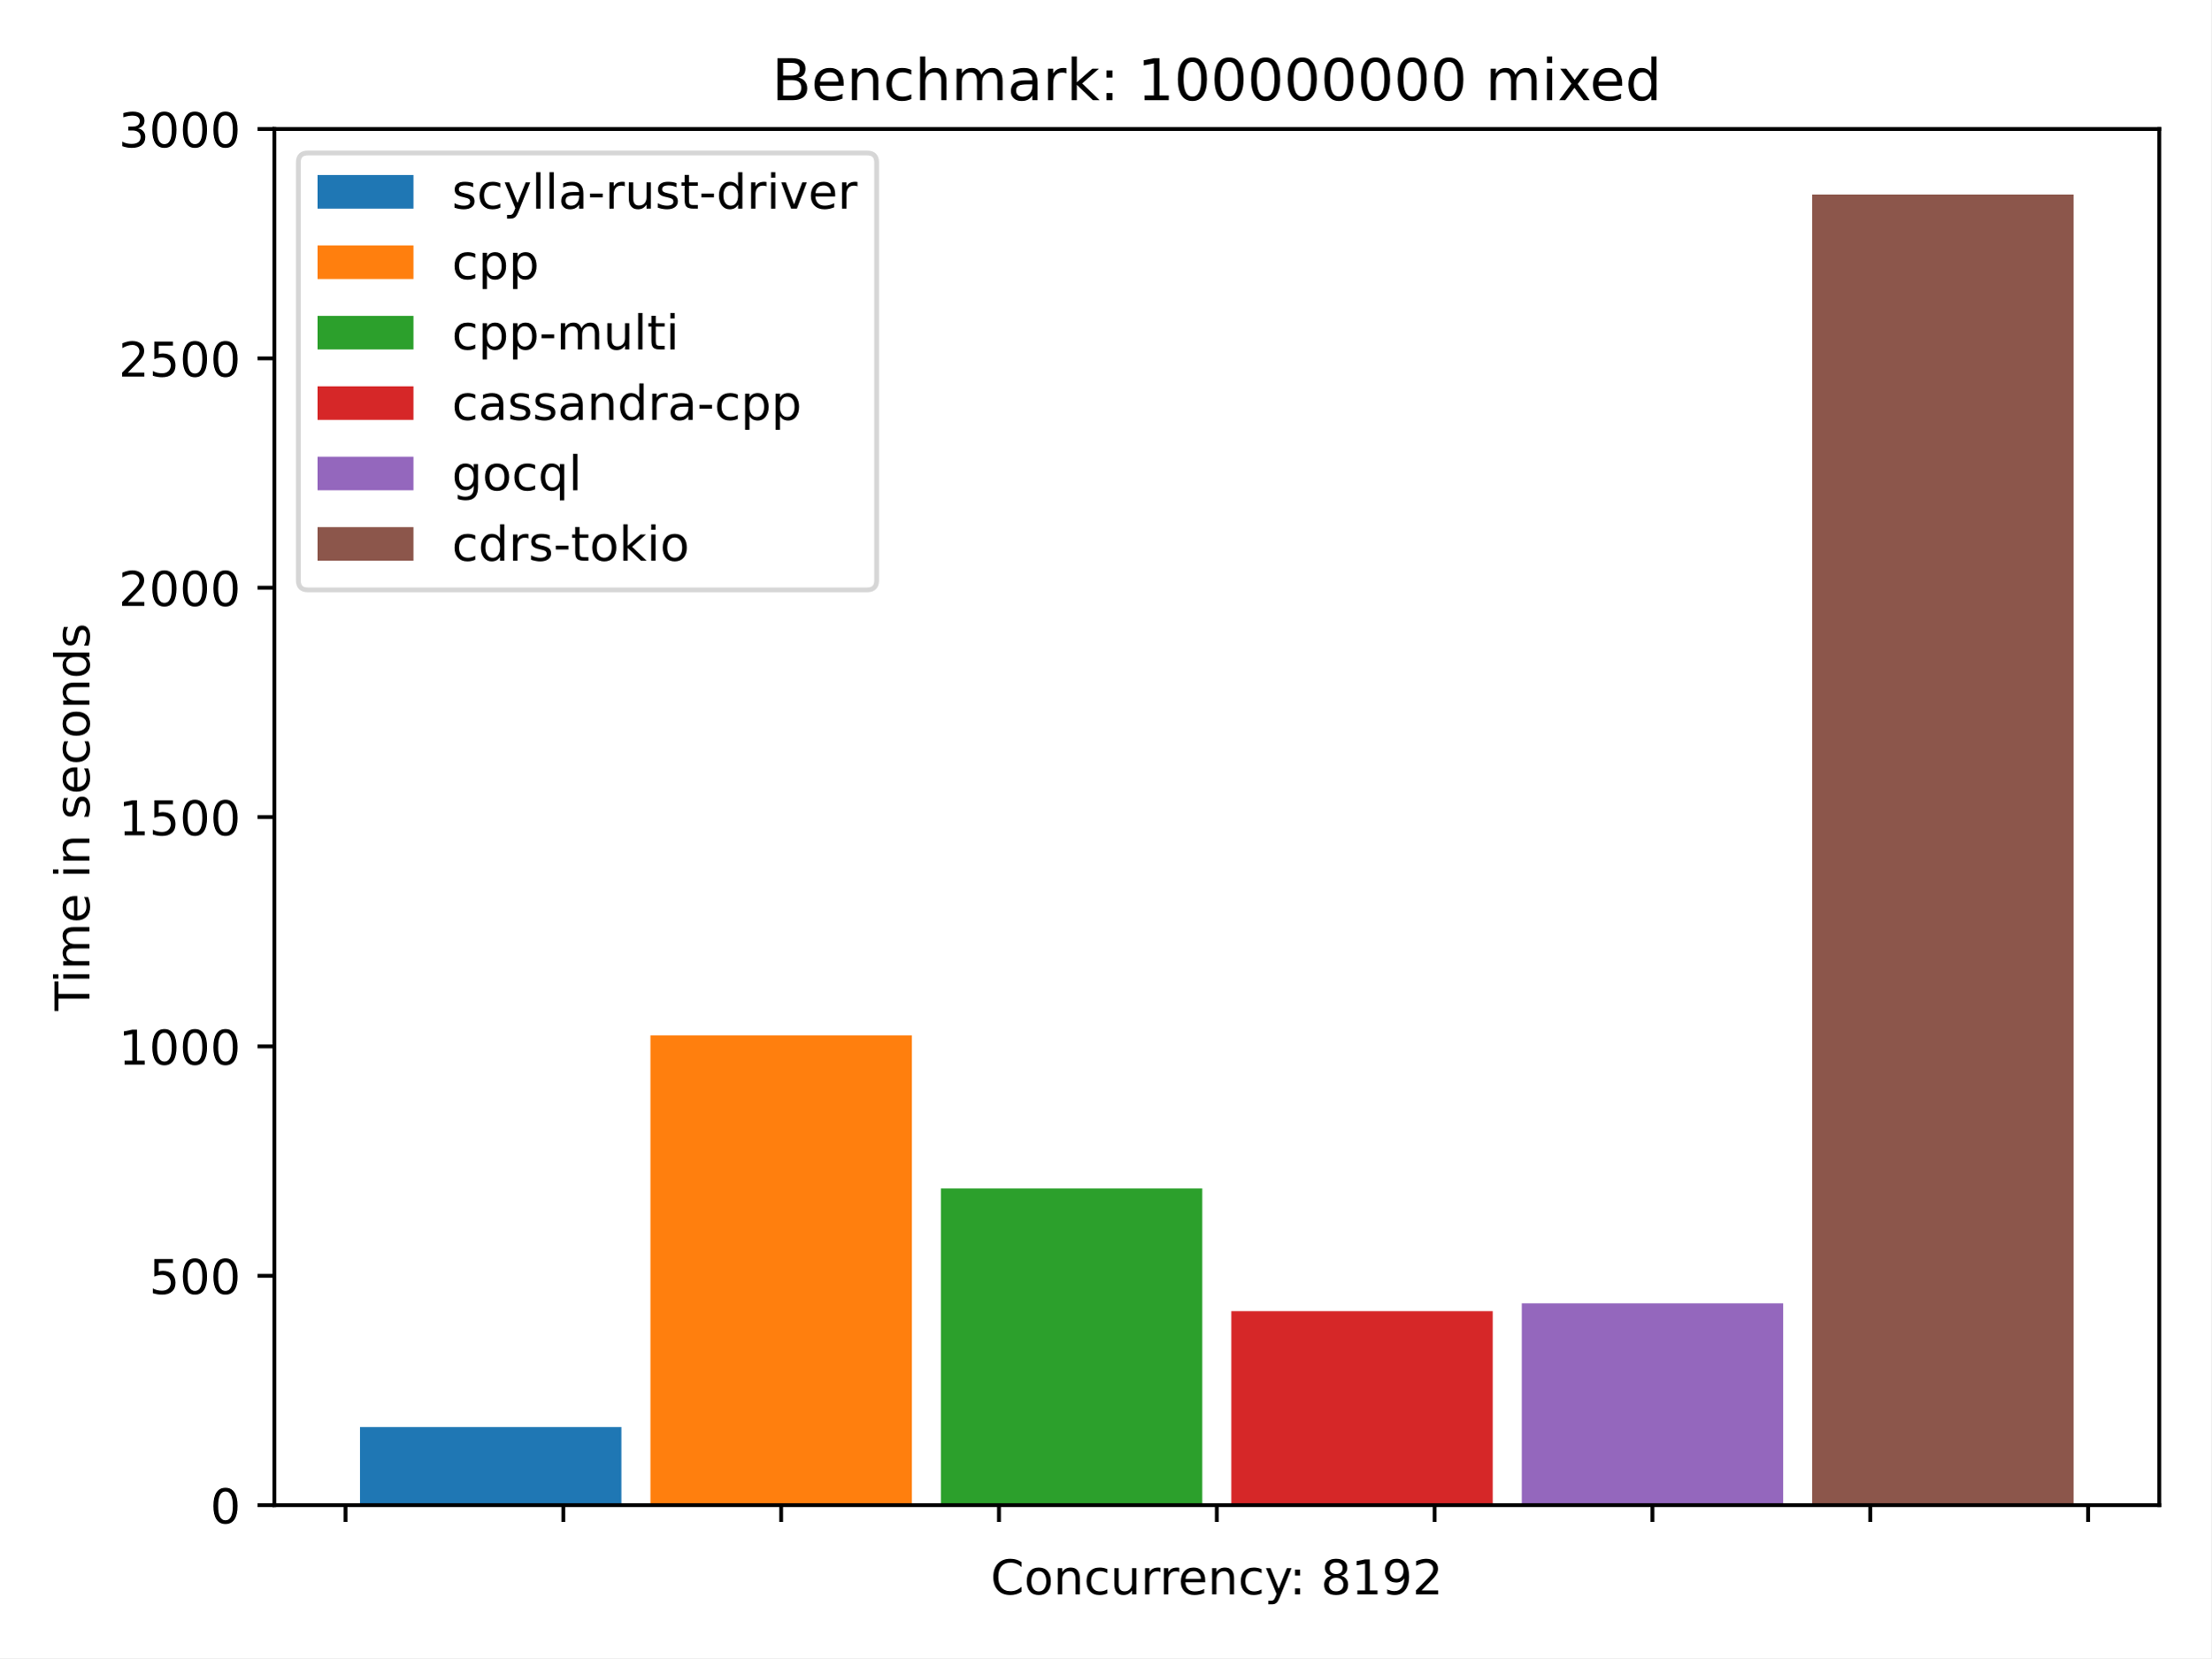
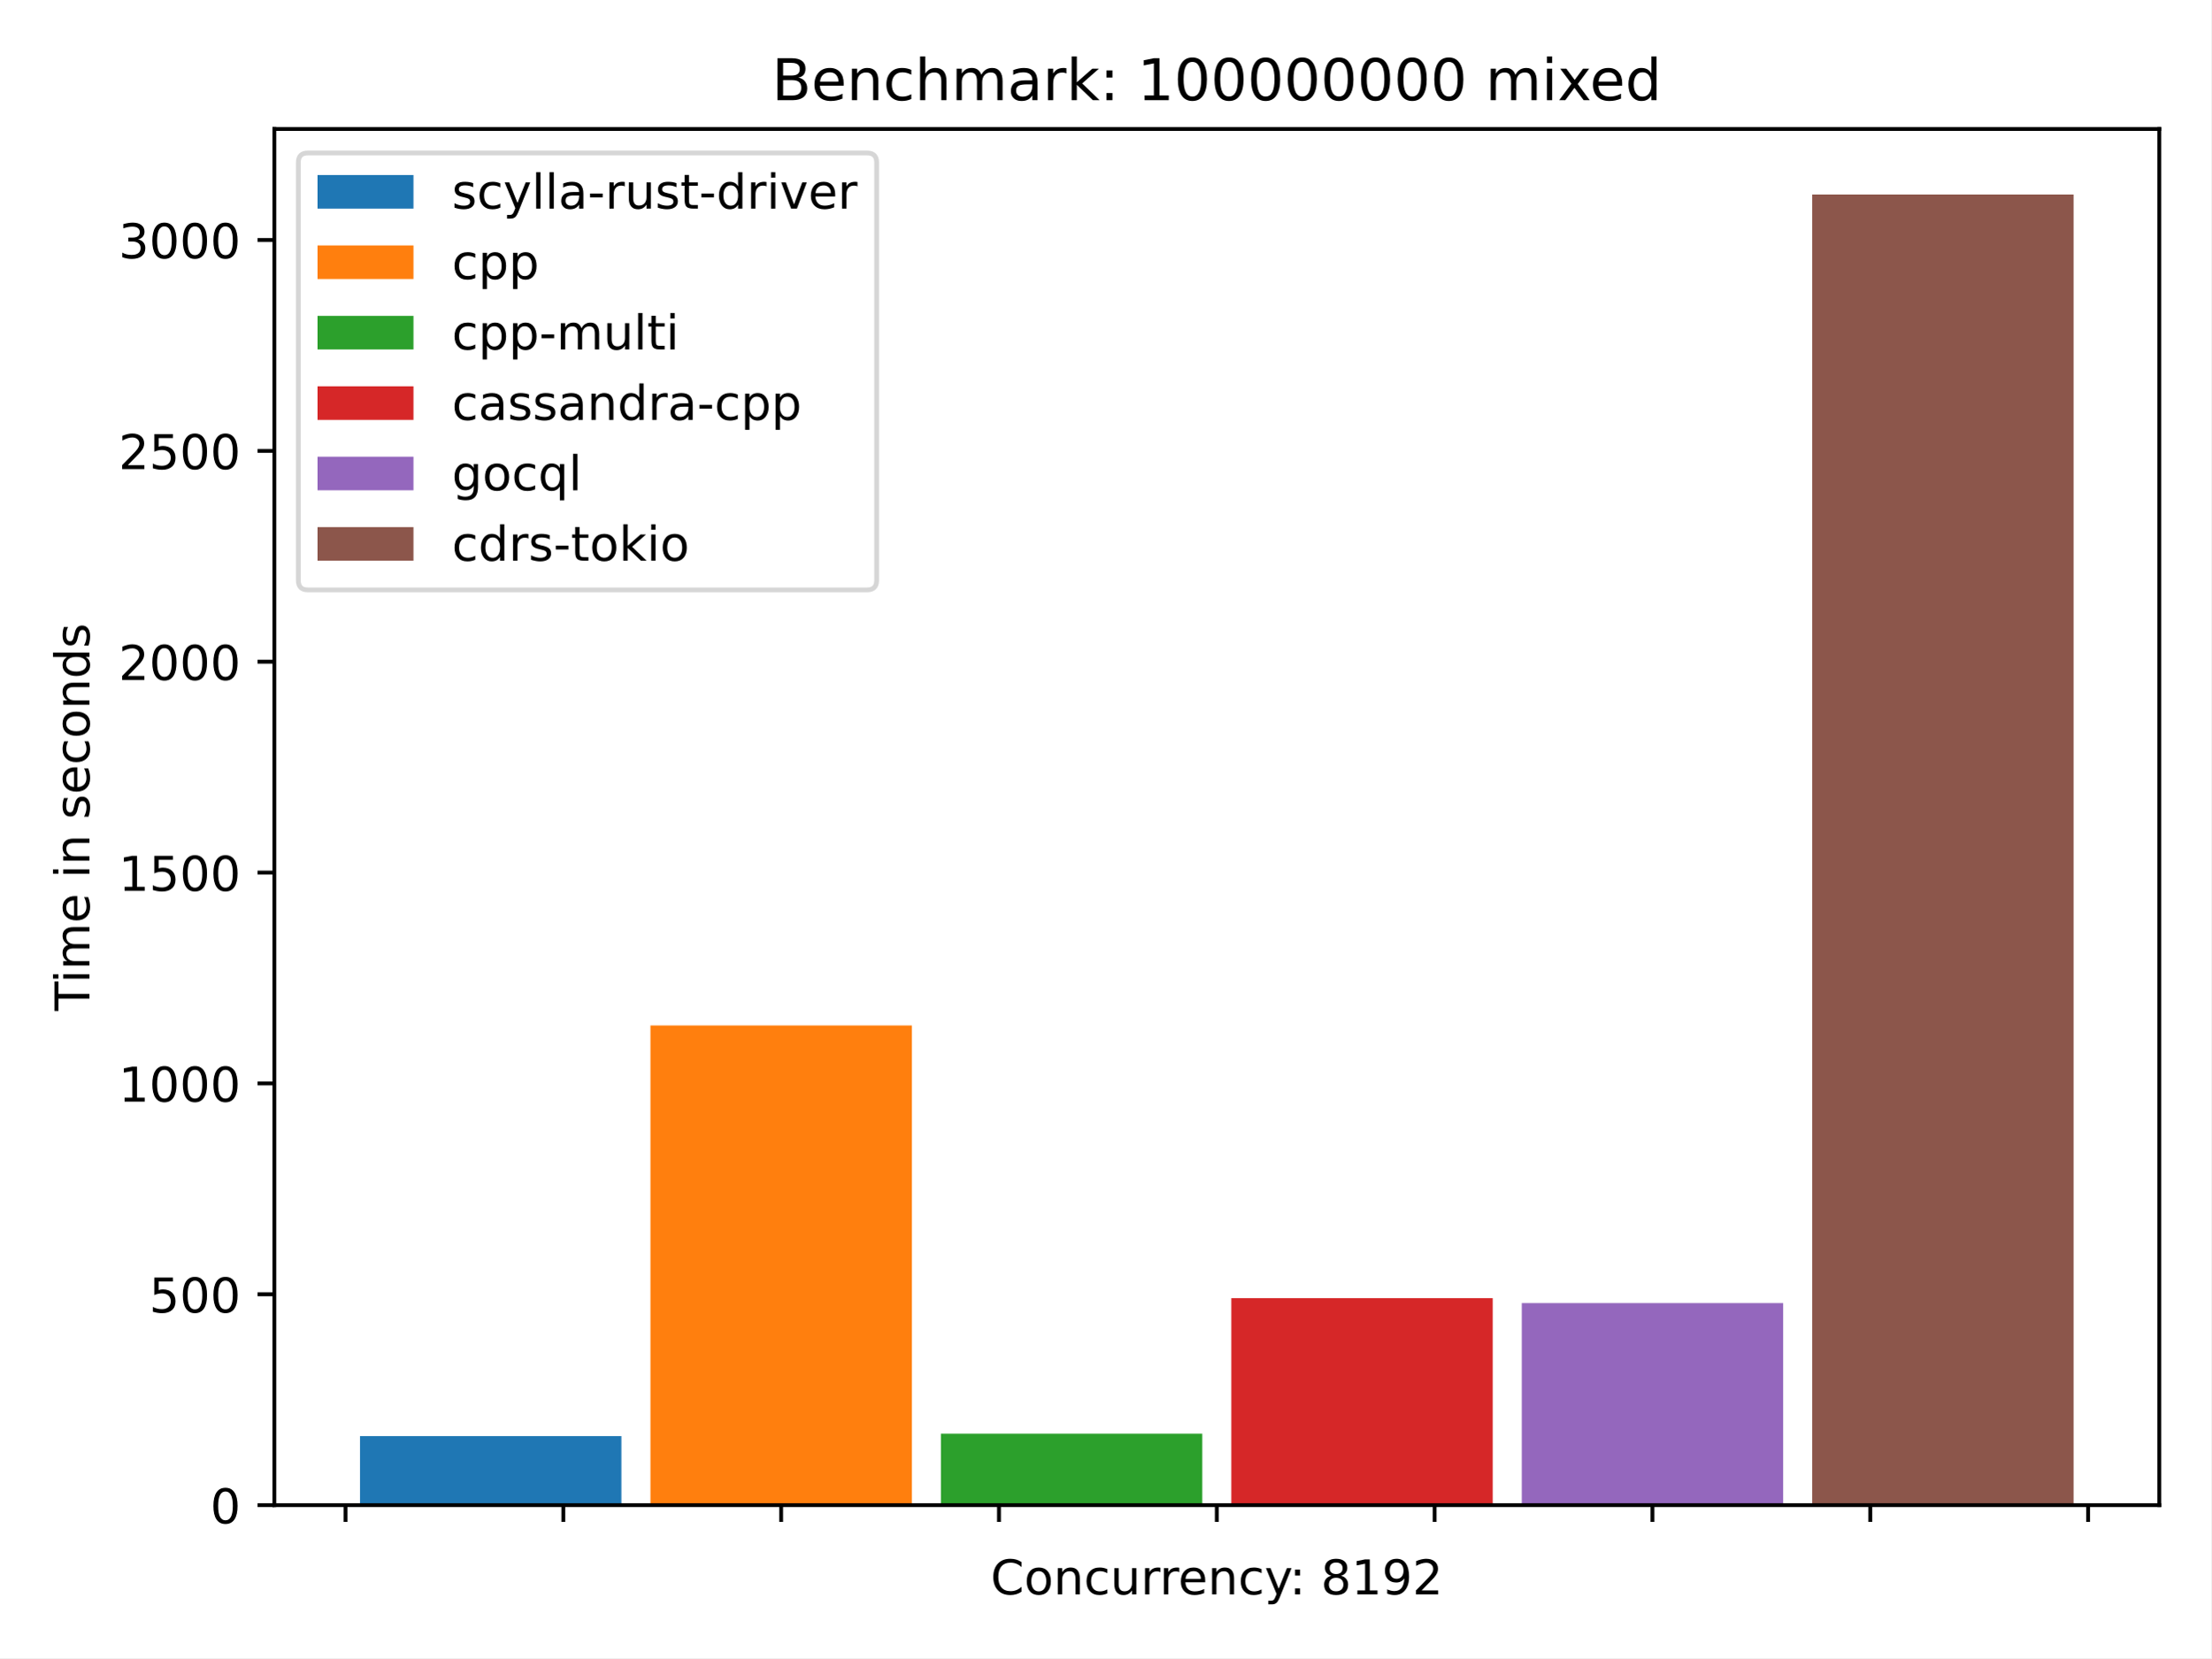
<svg xmlns="http://www.w3.org/2000/svg" xmlns:xlink="http://www.w3.org/1999/xlink" height="345.6pt" version="1.1" viewBox="0 0 460.8 345.6" width="460.8pt">
  <defs>
    <style type="text/css">*{stroke-linecap:butt;stroke-linejoin:round;}</style>
  </defs>
  <g id="figure_1">
    <g id="patch_1">
      <path d="M 0 345.6  L 460.8 345.6  L 460.8 0  L 0 0  z " style="fill:#ffffff;" />
    </g>
    <g id="axes_1">
      <g id="patch_2">
        <path d="M 57.17 313.72  L 450 313.72  L 450 26.88  L 57.17 26.88  z " style="fill:#ffffff;" />
      </g>
      <g id="patch_3">
-         <path clip-path="url(#p99706e8787)" d="M 75.026 313.72  L 129.502 313.72  L 129.502 297.444  L 75.026 297.444  z " style="fill:#1f77b4;" />
+         <path clip-path="url(#p2977f86a09)" d="M 75.026 313.72  L 129.502 313.72  L 129.502 299.32  L 75.026 299.32  z " style="fill:#1f77b4;" />
      </g>
      <g id="patch_4">
-         <path clip-path="url(#p99706e8787)" d="M 135.554 313.72  L 190.03 313.72  L 190.03 215.799  L 135.554 215.799  z " style="fill:#ff7f0e;" />
+         <path clip-path="url(#p2977f86a09)" d="M 135.554 313.72  L 190.03 313.72  L 190.03 213.734  L 135.554 213.734  z " style="fill:#ff7f0e;" />
      </g>
      <g id="patch_5">
-         <path clip-path="url(#p99706e8787)" d="M 196.083 313.72  L 250.559 313.72  L 250.559 247.723  L 196.083 247.723  z " style="fill:#2ca02c;" />
+         <path clip-path="url(#p2977f86a09)" d="M 196.083 313.72  L 250.559 313.72  L 250.559 298.828  L 196.083 298.828  z " style="fill:#2ca02c;" />
      </g>
      <g id="patch_6">
-         <path clip-path="url(#p99706e8787)" d="M 256.611 313.72  L 311.087 313.72  L 311.087 273.291  L 256.611 273.291  z " style="fill:#d62728;" />
+         <path clip-path="url(#p2977f86a09)" d="M 256.611 313.72  L 311.087 313.72  L 311.087 270.573  L 256.611 270.573  z " style="fill:#d62728;" />
      </g>
      <g id="patch_7">
-         <path clip-path="url(#p99706e8787)" d="M 317.14 313.72  L 371.616 313.72  L 371.616 271.655  L 317.14 271.655  z " style="fill:#9467bd;" />
+         <path clip-path="url(#p2977f86a09)" d="M 317.14 313.72  L 371.616 313.72  L 371.616 271.597  L 317.14 271.597  z " style="fill:#9467bd;" />
      </g>
      <g id="patch_8">
-         <path clip-path="url(#p99706e8787)" d="M 377.668 313.72  L 432.144 313.72  L 432.144 40.539  L 377.668 40.539  z " style="fill:#8c564b;" />
+         <path clip-path="url(#p2977f86a09)" d="M 377.668 313.72  L 432.144 313.72  L 432.144 40.539  L 377.668 40.539  z " style="fill:#8c564b;" />
      </g>
      <g id="matplotlib.axis_1">
        <g id="xtick_1">
          <g id="line2d_1">
            <defs>
-               <path d="M 0 0  L 0 3.5  " id="mb6d8e3940a" style="stroke:#000000;stroke-width:0.8;" />
-             </defs>
-             <g>
-               <use style="stroke:#000000;stroke-width:0.8;" x="71.999" xlink:href="#mb6d8e3940a" y="313.72" />
+               <path d="M 0 0  L 0 3.5  " id="m78a7a380e8" style="stroke:#000000;stroke-width:0.8;" />
+             </defs>
+             <g>
+               <use style="stroke:#000000;stroke-width:0.8;" x="71.999" xlink:href="#m78a7a380e8" y="313.72" />
            </g>
          </g>
        </g>
        <g id="xtick_2">
          <g id="line2d_2">
            <g>
-               <use style="stroke:#000000;stroke-width:0.8;" x="117.396" xlink:href="#mb6d8e3940a" y="313.72" />
+               <use style="stroke:#000000;stroke-width:0.8;" x="117.396" xlink:href="#m78a7a380e8" y="313.72" />
            </g>
          </g>
        </g>
        <g id="xtick_3">
          <g id="line2d_3">
            <g>
-               <use style="stroke:#000000;stroke-width:0.8;" x="162.792" xlink:href="#mb6d8e3940a" y="313.72" />
+               <use style="stroke:#000000;stroke-width:0.8;" x="162.792" xlink:href="#m78a7a380e8" y="313.72" />
            </g>
          </g>
        </g>
        <g id="xtick_4">
          <g id="line2d_4">
            <g>
-               <use style="stroke:#000000;stroke-width:0.8;" x="208.189" xlink:href="#mb6d8e3940a" y="313.72" />
+               <use style="stroke:#000000;stroke-width:0.8;" x="208.189" xlink:href="#m78a7a380e8" y="313.72" />
            </g>
          </g>
        </g>
        <g id="xtick_5">
          <g id="line2d_5">
            <g>
-               <use style="stroke:#000000;stroke-width:0.8;" x="253.585" xlink:href="#mb6d8e3940a" y="313.72" />
+               <use style="stroke:#000000;stroke-width:0.8;" x="253.585" xlink:href="#m78a7a380e8" y="313.72" />
            </g>
          </g>
        </g>
        <g id="xtick_6">
          <g id="line2d_6">
            <g>
-               <use style="stroke:#000000;stroke-width:0.8;" x="298.981" xlink:href="#mb6d8e3940a" y="313.72" />
+               <use style="stroke:#000000;stroke-width:0.8;" x="298.981" xlink:href="#m78a7a380e8" y="313.72" />
            </g>
          </g>
        </g>
        <g id="xtick_7">
          <g id="line2d_7">
            <g>
-               <use style="stroke:#000000;stroke-width:0.8;" x="344.378" xlink:href="#mb6d8e3940a" y="313.72" />
+               <use style="stroke:#000000;stroke-width:0.8;" x="344.378" xlink:href="#m78a7a380e8" y="313.72" />
            </g>
          </g>
        </g>
        <g id="xtick_8">
          <g id="line2d_8">
            <g>
-               <use style="stroke:#000000;stroke-width:0.8;" x="389.774" xlink:href="#mb6d8e3940a" y="313.72" />
+               <use style="stroke:#000000;stroke-width:0.8;" x="389.774" xlink:href="#m78a7a380e8" y="313.72" />
            </g>
          </g>
        </g>
        <g id="xtick_9">
          <g id="line2d_9">
            <g>
-               <use style="stroke:#000000;stroke-width:0.8;" x="435.171" xlink:href="#mb6d8e3940a" y="313.72" />
+               <use style="stroke:#000000;stroke-width:0.8;" x="435.171" xlink:href="#m78a7a380e8" y="313.72" />
            </g>
          </g>
        </g>
        <g id="text_1">
          <g transform="translate(206.4467 332.3184)scale(0.1 -0.1)">
            <defs>
              <path d="M 4122 4306  L 4122 3641  Q 3803 3938 3442 4084  Q 3081 4231 2675 4231  Q 1875 4231 1450 3742  Q 1025 3253 1025 2328  Q 1025 1406 1450 917  Q 1875 428 2675 428  Q 3081 428 3442 575  Q 3803 722 4122 1019  L 4122 359  Q 3791 134 3420 21  Q 3050 -91 2638 -91  Q 1578 -91 968 557  Q 359 1206 359 2328  Q 359 3453 968 4101  Q 1578 4750 2638 4750  Q 3056 4750 3426 4639  Q 3797 4528 4122 4306  z " id="DejaVuSans-43" transform="scale(0.015625)" />
              <path d="M 1959 3097  Q 1497 3097 1228 2736  Q 959 2375 959 1747  Q 959 1119 1226 758  Q 1494 397 1959 397  Q 2419 397 2687 759  Q 2956 1122 2956 1747  Q 2956 2369 2687 2733  Q 2419 3097 1959 3097  z M 1959 3584  Q 2709 3584 3137 3096  Q 3566 2609 3566 1747  Q 3566 888 3137 398  Q 2709 -91 1959 -91  Q 1206 -91 779 398  Q 353 888 353 1747  Q 353 2609 779 3096  Q 1206 3584 1959 3584  z " id="DejaVuSans-6f" transform="scale(0.015625)" />
              <path d="M 3513 2113  L 3513 0  L 2938 0  L 2938 2094  Q 2938 2591 2744 2837  Q 2550 3084 2163 3084  Q 1697 3084 1428 2787  Q 1159 2491 1159 1978  L 1159 0  L 581 0  L 581 3500  L 1159 3500  L 1159 2956  Q 1366 3272 1645 3428  Q 1925 3584 2291 3584  Q 2894 3584 3203 3211  Q 3513 2838 3513 2113  z " id="DejaVuSans-6e" transform="scale(0.015625)" />
              <path d="M 3122 3366  L 3122 2828  Q 2878 2963 2633 3030  Q 2388 3097 2138 3097  Q 1578 3097 1268 2742  Q 959 2388 959 1747  Q 959 1106 1268 751  Q 1578 397 2138 397  Q 2388 397 2633 464  Q 2878 531 3122 666  L 3122 134  Q 2881 22 2623 -34  Q 2366 -91 2075 -91  Q 1284 -91 818 406  Q 353 903 353 1747  Q 353 2603 823 3093  Q 1294 3584 2113 3584  Q 2378 3584 2631 3529  Q 2884 3475 3122 3366  z " id="DejaVuSans-63" transform="scale(0.015625)" />
              <path d="M 544 1381  L 544 3500  L 1119 3500  L 1119 1403  Q 1119 906 1312 657  Q 1506 409 1894 409  Q 2359 409 2629 706  Q 2900 1003 2900 1516  L 2900 3500  L 3475 3500  L 3475 0  L 2900 0  L 2900 538  Q 2691 219 2414 64  Q 2138 -91 1772 -91  Q 1169 -91 856 284  Q 544 659 544 1381  z M 1991 3584  L 1991 3584  z " id="DejaVuSans-75" transform="scale(0.015625)" />
              <path d="M 2631 2963  Q 2534 3019 2420 3045  Q 2306 3072 2169 3072  Q 1681 3072 1420 2755  Q 1159 2438 1159 1844  L 1159 0  L 581 0  L 581 3500  L 1159 3500  L 1159 2956  Q 1341 3275 1631 3429  Q 1922 3584 2338 3584  Q 2397 3584 2469 3576  Q 2541 3569 2628 3553  L 2631 2963  z " id="DejaVuSans-72" transform="scale(0.015625)" />
              <path d="M 3597 1894  L 3597 1613  L 953 1613  Q 991 1019 1311 708  Q 1631 397 2203 397  Q 2534 397 2845 478  Q 3156 559 3463 722  L 3463 178  Q 3153 47 2828 -22  Q 2503 -91 2169 -91  Q 1331 -91 842 396  Q 353 884 353 1716  Q 353 2575 817 3079  Q 1281 3584 2069 3584  Q 2775 3584 3186 3129  Q 3597 2675 3597 1894  z M 3022 2063  Q 3016 2534 2758 2815  Q 2500 3097 2075 3097  Q 1594 3097 1305 2825  Q 1016 2553 972 2059  L 3022 2063  z " id="DejaVuSans-65" transform="scale(0.015625)" />
              <path d="M 2059 -325  Q 1816 -950 1584 -1140  Q 1353 -1331 966 -1331  L 506 -1331  L 506 -850  L 844 -850  Q 1081 -850 1212 -737  Q 1344 -625 1503 -206  L 1606 56  L 191 3500  L 800 3500  L 1894 763  L 2988 3500  L 3597 3500  L 2059 -325  z " id="DejaVuSans-79" transform="scale(0.015625)" />
              <path d="M 750 794  L 1409 794  L 1409 0  L 750 0  L 750 794  z M 750 3309  L 1409 3309  L 1409 2516  L 750 2516  L 750 3309  z " id="DejaVuSans-3a" transform="scale(0.015625)" />
              <path id="DejaVuSans-20" transform="scale(0.015625)" />
              <path d="M 2034 2216  Q 1584 2216 1326 1975  Q 1069 1734 1069 1313  Q 1069 891 1326 650  Q 1584 409 2034 409  Q 2484 409 2743 651  Q 3003 894 3003 1313  Q 3003 1734 2745 1975  Q 2488 2216 2034 2216  z M 1403 2484  Q 997 2584 770 2862  Q 544 3141 544 3541  Q 544 4100 942 4425  Q 1341 4750 2034 4750  Q 2731 4750 3128 4425  Q 3525 4100 3525 3541  Q 3525 3141 3298 2862  Q 3072 2584 2669 2484  Q 3125 2378 3379 2068  Q 3634 1759 3634 1313  Q 3634 634 3220 271  Q 2806 -91 2034 -91  Q 1263 -91 848 271  Q 434 634 434 1313  Q 434 1759 690 2068  Q 947 2378 1403 2484  z M 1172 3481  Q 1172 3119 1398 2916  Q 1625 2713 2034 2713  Q 2441 2713 2670 2916  Q 2900 3119 2900 3481  Q 2900 3844 2670 4047  Q 2441 4250 2034 4250  Q 1625 4250 1398 4047  Q 1172 3844 1172 3481  z " id="DejaVuSans-38" transform="scale(0.015625)" />
              <path d="M 794 531  L 1825 531  L 1825 4091  L 703 3866  L 703 4441  L 1819 4666  L 2450 4666  L 2450 531  L 3481 531  L 3481 0  L 794 0  L 794 531  z " id="DejaVuSans-31" transform="scale(0.015625)" />
              <path d="M 703 97  L 703 672  Q 941 559 1184 500  Q 1428 441 1663 441  Q 2288 441 2617 861  Q 2947 1281 2994 2138  Q 2813 1869 2534 1725  Q 2256 1581 1919 1581  Q 1219 1581 811 2004  Q 403 2428 403 3163  Q 403 3881 828 4315  Q 1253 4750 1959 4750  Q 2769 4750 3195 4129  Q 3622 3509 3622 2328  Q 3622 1225 3098 567  Q 2575 -91 1691 -91  Q 1453 -91 1209 -44  Q 966 3 703 97  z M 1959 2075  Q 2384 2075 2632 2365  Q 2881 2656 2881 3163  Q 2881 3666 2632 3958  Q 2384 4250 1959 4250  Q 1534 4250 1286 3958  Q 1038 3666 1038 3163  Q 1038 2656 1286 2365  Q 1534 2075 1959 2075  z " id="DejaVuSans-39" transform="scale(0.015625)" />
              <path d="M 1228 531  L 3431 531  L 3431 0  L 469 0  L 469 531  Q 828 903 1448 1529  Q 2069 2156 2228 2338  Q 2531 2678 2651 2914  Q 2772 3150 2772 3378  Q 2772 3750 2511 3984  Q 2250 4219 1831 4219  Q 1534 4219 1204 4116  Q 875 4013 500 3803  L 500 4441  Q 881 4594 1212 4672  Q 1544 4750 1819 4750  Q 2544 4750 2975 4387  Q 3406 4025 3406 3419  Q 3406 3131 3298 2873  Q 3191 2616 2906 2266  Q 2828 2175 2409 1742  Q 1991 1309 1228 531  z " id="DejaVuSans-32" transform="scale(0.015625)" />
            </defs>
            <use xlink:href="#DejaVuSans-43" />
            <use x="69.824" xlink:href="#DejaVuSans-6f" />
            <use x="131.006" xlink:href="#DejaVuSans-6e" />
            <use x="194.385" xlink:href="#DejaVuSans-63" />
            <use x="249.365" xlink:href="#DejaVuSans-75" />
            <use x="312.744" xlink:href="#DejaVuSans-72" />
            <use x="352.107" xlink:href="#DejaVuSans-72" />
            <use x="390.971" xlink:href="#DejaVuSans-65" />
            <use x="452.494" xlink:href="#DejaVuSans-6e" />
            <use x="515.873" xlink:href="#DejaVuSans-63" />
            <use x="570.854" xlink:href="#DejaVuSans-79" />
            <use x="622.783" xlink:href="#DejaVuSans-3a" />
            <use x="656.475" xlink:href="#DejaVuSans-20" />
            <use x="688.262" xlink:href="#DejaVuSans-38" />
            <use x="751.885" xlink:href="#DejaVuSans-31" />
            <use x="815.508" xlink:href="#DejaVuSans-39" />
            <use x="879.131" xlink:href="#DejaVuSans-32" />
          </g>
        </g>
      </g>
      <g id="matplotlib.axis_2">
        <g id="ytick_1">
          <g id="line2d_10">
            <defs>
-               <path d="M 0 0  L -3.5 0  " id="m05d0d7fc68" style="stroke:#000000;stroke-width:0.8;" />
-             </defs>
-             <g>
-               <use style="stroke:#000000;stroke-width:0.8;" x="57.17" xlink:href="#m05d0d7fc68" y="313.72" />
+               <path d="M 0 0  L -3.5 0  " id="m3e87416d8f" style="stroke:#000000;stroke-width:0.8;" />
+             </defs>
+             <g>
+               <use style="stroke:#000000;stroke-width:0.8;" x="57.17" xlink:href="#m3e87416d8f" y="313.72" />
            </g>
          </g>
          <g id="text_2">
            <g transform="translate(43.8075 317.5192)scale(0.1 -0.1)">
              <defs>
                <path d="M 2034 4250  Q 1547 4250 1301 3770  Q 1056 3291 1056 2328  Q 1056 1369 1301 889  Q 1547 409 2034 409  Q 2525 409 2770 889  Q 3016 1369 3016 2328  Q 3016 3291 2770 3770  Q 2525 4250 2034 4250  z M 2034 4750  Q 2819 4750 3233 4129  Q 3647 3509 3647 2328  Q 3647 1150 3233 529  Q 2819 -91 2034 -91  Q 1250 -91 836 529  Q 422 1150 422 2328  Q 422 3509 836 4129  Q 1250 4750 2034 4750  z " id="DejaVuSans-30" transform="scale(0.015625)" />
              </defs>
              <use xlink:href="#DejaVuSans-30" />
            </g>
          </g>
        </g>
        <g id="ytick_2">
          <g id="line2d_11">
            <g>
-               <use style="stroke:#000000;stroke-width:0.8;" x="57.17" xlink:href="#m05d0d7fc68" y="265.913" />
+               <use style="stroke:#000000;stroke-width:0.8;" x="57.17" xlink:href="#m3e87416d8f" y="269.77" />
            </g>
          </g>
          <g id="text_3">
-             <g transform="translate(31.0825 269.7127)scale(0.1 -0.1)">
+             <g transform="translate(31.0825 273.5693)scale(0.1 -0.1)">
              <defs>
                <path d="M 691 4666  L 3169 4666  L 3169 4134  L 1269 4134  L 1269 2991  Q 1406 3038 1543 3061  Q 1681 3084 1819 3084  Q 2600 3084 3056 2656  Q 3513 2228 3513 1497  Q 3513 744 3044 326  Q 2575 -91 1722 -91  Q 1428 -91 1123 -41  Q 819 9 494 109  L 494 744  Q 775 591 1075 516  Q 1375 441 1709 441  Q 2250 441 2565 725  Q 2881 1009 2881 1497  Q 2881 1984 2565 2268  Q 2250 2553 1709 2553  Q 1456 2553 1204 2497  Q 953 2441 691 2322  L 691 4666  z " id="DejaVuSans-35" transform="scale(0.015625)" />
              </defs>
              <use xlink:href="#DejaVuSans-35" />
              <use x="63.623" xlink:href="#DejaVuSans-30" />
              <use x="127.246" xlink:href="#DejaVuSans-30" />
            </g>
          </g>
        </g>
        <g id="ytick_3">
          <g id="line2d_12">
            <g>
-               <use style="stroke:#000000;stroke-width:0.8;" x="57.17" xlink:href="#m05d0d7fc68" y="218.107" />
+               <use style="stroke:#000000;stroke-width:0.8;" x="57.17" xlink:href="#m3e87416d8f" y="225.82" />
            </g>
          </g>
          <g id="text_4">
-             <g transform="translate(24.72 221.9061)scale(0.1 -0.1)">
+             <g transform="translate(24.72 229.6195)scale(0.1 -0.1)">
              <use xlink:href="#DejaVuSans-31" />
              <use x="63.623" xlink:href="#DejaVuSans-30" />
              <use x="127.246" xlink:href="#DejaVuSans-30" />
              <use x="190.869" xlink:href="#DejaVuSans-30" />
            </g>
          </g>
        </g>
        <g id="ytick_4">
          <g id="line2d_13">
            <g>
-               <use style="stroke:#000000;stroke-width:0.8;" x="57.17" xlink:href="#m05d0d7fc68" y="170.3" />
+               <use style="stroke:#000000;stroke-width:0.8;" x="57.17" xlink:href="#m3e87416d8f" y="181.87" />
            </g>
          </g>
          <g id="text_5">
-             <g transform="translate(24.72 174.0996)scale(0.1 -0.1)">
+             <g transform="translate(24.72 185.6696)scale(0.1 -0.1)">
              <use xlink:href="#DejaVuSans-31" />
              <use x="63.623" xlink:href="#DejaVuSans-35" />
              <use x="127.246" xlink:href="#DejaVuSans-30" />
              <use x="190.869" xlink:href="#DejaVuSans-30" />
            </g>
          </g>
        </g>
        <g id="ytick_5">
          <g id="line2d_14">
            <g>
-               <use style="stroke:#000000;stroke-width:0.8;" x="57.17" xlink:href="#m05d0d7fc68" y="122.494" />
+               <use style="stroke:#000000;stroke-width:0.8;" x="57.17" xlink:href="#m3e87416d8f" y="137.92" />
            </g>
          </g>
          <g id="text_6">
-             <g transform="translate(24.72 126.293)scale(0.1 -0.1)">
+             <g transform="translate(24.72 141.7197)scale(0.1 -0.1)">
              <use xlink:href="#DejaVuSans-32" />
              <use x="63.623" xlink:href="#DejaVuSans-30" />
              <use x="127.246" xlink:href="#DejaVuSans-30" />
              <use x="190.869" xlink:href="#DejaVuSans-30" />
            </g>
          </g>
        </g>
        <g id="ytick_6">
          <g id="line2d_15">
            <g>
-               <use style="stroke:#000000;stroke-width:0.8;" x="57.17" xlink:href="#m05d0d7fc68" y="74.687" />
+               <use style="stroke:#000000;stroke-width:0.8;" x="57.17" xlink:href="#m3e87416d8f" y="93.971" />
            </g>
          </g>
          <g id="text_7">
-             <g transform="translate(24.72 78.48648)scale(0.1 -0.1)">
+             <g transform="translate(24.72 97.76981)scale(0.1 -0.1)">
              <use xlink:href="#DejaVuSans-32" />
              <use x="63.623" xlink:href="#DejaVuSans-35" />
              <use x="127.246" xlink:href="#DejaVuSans-30" />
              <use x="190.869" xlink:href="#DejaVuSans-30" />
            </g>
          </g>
        </g>
        <g id="ytick_7">
          <g id="line2d_16">
            <g>
-               <use style="stroke:#000000;stroke-width:0.8;" x="57.17" xlink:href="#m05d0d7fc68" y="26.881" />
+               <use style="stroke:#000000;stroke-width:0.8;" x="57.17" xlink:href="#m3e87416d8f" y="50.021" />
            </g>
          </g>
          <g id="text_8">
-             <g transform="translate(24.72 30.67994)scale(0.1 -0.1)">
+             <g transform="translate(24.72 53.81993)scale(0.1 -0.1)">
              <defs>
                <path d="M 2597 2516  Q 3050 2419 3304 2112  Q 3559 1806 3559 1356  Q 3559 666 3084 287  Q 2609 -91 1734 -91  Q 1441 -91 1130 -33  Q 819 25 488 141  L 488 750  Q 750 597 1062 519  Q 1375 441 1716 441  Q 2309 441 2620 675  Q 2931 909 2931 1356  Q 2931 1769 2642 2001  Q 2353 2234 1838 2234  L 1294 2234  L 1294 2753  L 1863 2753  Q 2328 2753 2575 2939  Q 2822 3125 2822 3475  Q 2822 3834 2567 4026  Q 2313 4219 1838 4219  Q 1578 4219 1281 4162  Q 984 4106 628 3988  L 628 4550  Q 988 4650 1302 4700  Q 1616 4750 1894 4750  Q 2613 4750 3031 4423  Q 3450 4097 3450 3541  Q 3450 3153 3228 2886  Q 3006 2619 2597 2516  z " id="DejaVuSans-33" transform="scale(0.015625)" />
              </defs>
              <use xlink:href="#DejaVuSans-33" />
              <use x="63.623" xlink:href="#DejaVuSans-30" />
              <use x="127.246" xlink:href="#DejaVuSans-30" />
              <use x="190.869" xlink:href="#DejaVuSans-30" />
            </g>
          </g>
        </g>
        <g id="text_9">
          <g transform="translate(18.64031 210.707)rotate(-90)scale(0.1 -0.1)">
            <defs>
              <path d="M -19 4666  L 3928 4666  L 3928 4134  L 2272 4134  L 2272 0  L 1638 0  L 1638 4134  L -19 4134  L -19 4666  z " id="DejaVuSans-54" transform="scale(0.015625)" />
              <path d="M 603 3500  L 1178 3500  L 1178 0  L 603 0  L 603 3500  z M 603 4863  L 1178 4863  L 1178 4134  L 603 4134  L 603 4863  z " id="DejaVuSans-69" transform="scale(0.015625)" />
              <path d="M 3328 2828  Q 3544 3216 3844 3400  Q 4144 3584 4550 3584  Q 5097 3584 5394 3201  Q 5691 2819 5691 2113  L 5691 0  L 5113 0  L 5113 2094  Q 5113 2597 4934 2840  Q 4756 3084 4391 3084  Q 3944 3084 3684 2787  Q 3425 2491 3425 1978  L 3425 0  L 2847 0  L 2847 2094  Q 2847 2600 2669 2842  Q 2491 3084 2119 3084  Q 1678 3084 1418 2786  Q 1159 2488 1159 1978  L 1159 0  L 581 0  L 581 3500  L 1159 3500  L 1159 2956  Q 1356 3278 1631 3431  Q 1906 3584 2284 3584  Q 2666 3584 2933 3390  Q 3200 3197 3328 2828  z " id="DejaVuSans-6d" transform="scale(0.015625)" />
              <path d="M 2834 3397  L 2834 2853  Q 2591 2978 2328 3040  Q 2066 3103 1784 3103  Q 1356 3103 1142 2972  Q 928 2841 928 2578  Q 928 2378 1081 2264  Q 1234 2150 1697 2047  L 1894 2003  Q 2506 1872 2764 1633  Q 3022 1394 3022 966  Q 3022 478 2636 193  Q 2250 -91 1575 -91  Q 1294 -91 989 -36  Q 684 19 347 128  L 347 722  Q 666 556 975 473  Q 1284 391 1588 391  Q 1994 391 2212 530  Q 2431 669 2431 922  Q 2431 1156 2273 1281  Q 2116 1406 1581 1522  L 1381 1569  Q 847 1681 609 1914  Q 372 2147 372 2553  Q 372 3047 722 3315  Q 1072 3584 1716 3584  Q 2034 3584 2315 3537  Q 2597 3491 2834 3397  z " id="DejaVuSans-73" transform="scale(0.015625)" />
              <path d="M 2906 2969  L 2906 4863  L 3481 4863  L 3481 0  L 2906 0  L 2906 525  Q 2725 213 2448 61  Q 2172 -91 1784 -91  Q 1150 -91 751 415  Q 353 922 353 1747  Q 353 2572 751 3078  Q 1150 3584 1784 3584  Q 2172 3584 2448 3432  Q 2725 3281 2906 2969  z M 947 1747  Q 947 1113 1208 752  Q 1469 391 1925 391  Q 2381 391 2643 752  Q 2906 1113 2906 1747  Q 2906 2381 2643 2742  Q 2381 3103 1925 3103  Q 1469 3103 1208 2742  Q 947 2381 947 1747  z " id="DejaVuSans-64" transform="scale(0.015625)" />
            </defs>
            <use xlink:href="#DejaVuSans-54" />
            <use x="57.959" xlink:href="#DejaVuSans-69" />
            <use x="85.742" xlink:href="#DejaVuSans-6d" />
            <use x="183.154" xlink:href="#DejaVuSans-65" />
            <use x="244.678" xlink:href="#DejaVuSans-20" />
            <use x="276.465" xlink:href="#DejaVuSans-69" />
            <use x="304.248" xlink:href="#DejaVuSans-6e" />
            <use x="367.627" xlink:href="#DejaVuSans-20" />
            <use x="399.414" xlink:href="#DejaVuSans-73" />
            <use x="451.514" xlink:href="#DejaVuSans-65" />
            <use x="513.037" xlink:href="#DejaVuSans-63" />
            <use x="568.018" xlink:href="#DejaVuSans-6f" />
            <use x="629.199" xlink:href="#DejaVuSans-6e" />
            <use x="692.578" xlink:href="#DejaVuSans-64" />
            <use x="756.055" xlink:href="#DejaVuSans-73" />
          </g>
        </g>
      </g>
      <g id="patch_9">
        <path d="M 57.17 313.72  L 57.17 26.88  " style="fill:none;stroke:#000000;stroke-linecap:square;stroke-linejoin:miter;stroke-width:0.8;" />
      </g>
      <g id="patch_10">
        <path d="M 450 313.72  L 450 26.88  " style="fill:none;stroke:#000000;stroke-linecap:square;stroke-linejoin:miter;stroke-width:0.8;" />
      </g>
      <g id="patch_11">
        <path d="M 57.17 313.72  L 450 313.72  " style="fill:none;stroke:#000000;stroke-linecap:square;stroke-linejoin:miter;stroke-width:0.8;" />
      </g>
      <g id="patch_12">
        <path d="M 57.17 26.88  L 450 26.88  " style="fill:none;stroke:#000000;stroke-linecap:square;stroke-linejoin:miter;stroke-width:0.8;" />
      </g>
      <g id="text_10">
        <g transform="translate(160.8419 20.88)scale(0.12 -0.12)">
          <defs>
            <path d="M 1259 2228  L 1259 519  L 2272 519  Q 2781 519 3026 730  Q 3272 941 3272 1375  Q 3272 1813 3026 2020  Q 2781 2228 2272 2228  L 1259 2228  z M 1259 4147  L 1259 2741  L 2194 2741  Q 2656 2741 2882 2914  Q 3109 3088 3109 3444  Q 3109 3797 2882 3972  Q 2656 4147 2194 4147  L 1259 4147  z M 628 4666  L 2241 4666  Q 2963 4666 3353 4366  Q 3744 4066 3744 3513  Q 3744 3084 3544 2831  Q 3344 2578 2956 2516  Q 3422 2416 3680 2098  Q 3938 1781 3938 1306  Q 3938 681 3513 340  Q 3088 0 2303 0  L 628 0  L 628 4666  z " id="DejaVuSans-42" transform="scale(0.015625)" />
            <path d="M 3513 2113  L 3513 0  L 2938 0  L 2938 2094  Q 2938 2591 2744 2837  Q 2550 3084 2163 3084  Q 1697 3084 1428 2787  Q 1159 2491 1159 1978  L 1159 0  L 581 0  L 581 4863  L 1159 4863  L 1159 2956  Q 1366 3272 1645 3428  Q 1925 3584 2291 3584  Q 2894 3584 3203 3211  Q 3513 2838 3513 2113  z " id="DejaVuSans-68" transform="scale(0.015625)" />
            <path d="M 2194 1759  Q 1497 1759 1228 1600  Q 959 1441 959 1056  Q 959 750 1161 570  Q 1363 391 1709 391  Q 2188 391 2477 730  Q 2766 1069 2766 1631  L 2766 1759  L 2194 1759  z M 3341 1997  L 3341 0  L 2766 0  L 2766 531  Q 2569 213 2275 61  Q 1981 -91 1556 -91  Q 1019 -91 701 211  Q 384 513 384 1019  Q 384 1609 779 1909  Q 1175 2209 1959 2209  L 2766 2209  L 2766 2266  Q 2766 2663 2505 2880  Q 2244 3097 1772 3097  Q 1472 3097 1187 3025  Q 903 2953 641 2809  L 641 3341  Q 956 3463 1253 3523  Q 1550 3584 1831 3584  Q 2591 3584 2966 3190  Q 3341 2797 3341 1997  z " id="DejaVuSans-61" transform="scale(0.015625)" />
            <path d="M 581 4863  L 1159 4863  L 1159 1991  L 2875 3500  L 3609 3500  L 1753 1863  L 3688 0  L 2938 0  L 1159 1709  L 1159 0  L 581 0  L 581 4863  z " id="DejaVuSans-6b" transform="scale(0.015625)" />
            <path d="M 3513 3500  L 2247 1797  L 3578 0  L 2900 0  L 1881 1375  L 863 0  L 184 0  L 1544 1831  L 300 3500  L 978 3500  L 1906 2253  L 2834 3500  L 3513 3500  z " id="DejaVuSans-78" transform="scale(0.015625)" />
          </defs>
          <use xlink:href="#DejaVuSans-42" />
          <use x="68.604" xlink:href="#DejaVuSans-65" />
          <use x="130.127" xlink:href="#DejaVuSans-6e" />
          <use x="193.506" xlink:href="#DejaVuSans-63" />
          <use x="248.486" xlink:href="#DejaVuSans-68" />
          <use x="311.865" xlink:href="#DejaVuSans-6d" />
          <use x="409.277" xlink:href="#DejaVuSans-61" />
          <use x="470.557" xlink:href="#DejaVuSans-72" />
          <use x="511.67" xlink:href="#DejaVuSans-6b" />
          <use x="569.58" xlink:href="#DejaVuSans-3a" />
          <use x="603.271" xlink:href="#DejaVuSans-20" />
          <use x="635.059" xlink:href="#DejaVuSans-31" />
          <use x="698.682" xlink:href="#DejaVuSans-30" />
          <use x="762.305" xlink:href="#DejaVuSans-30" />
          <use x="825.928" xlink:href="#DejaVuSans-30" />
          <use x="889.551" xlink:href="#DejaVuSans-30" />
          <use x="953.174" xlink:href="#DejaVuSans-30" />
          <use x="1016.797" xlink:href="#DejaVuSans-30" />
          <use x="1080.42" xlink:href="#DejaVuSans-30" />
          <use x="1144.043" xlink:href="#DejaVuSans-30" />
          <use x="1207.666" xlink:href="#DejaVuSans-20" />
          <use x="1239.453" xlink:href="#DejaVuSans-6d" />
          <use x="1336.865" xlink:href="#DejaVuSans-69" />
          <use x="1364.648" xlink:href="#DejaVuSans-78" />
          <use x="1420.703" xlink:href="#DejaVuSans-65" />
          <use x="1482.227" xlink:href="#DejaVuSans-64" />
        </g>
      </g>
      <g id="legend_1">
        <g id="patch_13">
          <path d="M 64.17 122.949  L 180.695 122.949  Q 182.695 122.949 182.695 120.949  L 182.695 33.88  Q 182.695 31.88 180.695 31.88  L 64.17 31.88  Q 62.17 31.88 62.17 33.88  L 62.17 120.949  Q 62.17 122.949 64.17 122.949  z " style="fill:#ffffff;opacity:0.8;stroke:#cccccc;stroke-linejoin:miter;" />
        </g>
        <g id="patch_14">
          <path d="M 66.17 43.478  L 86.17 43.478  L 86.17 36.478  L 66.17 36.478  z " style="fill:#1f77b4;" />
        </g>
        <g id="text_11">
          <g transform="translate(94.17 43.47844)scale(0.1 -0.1)">
            <defs>
              <path d="M 603 4863  L 1178 4863  L 1178 0  L 603 0  L 603 4863  z " id="DejaVuSans-6c" transform="scale(0.015625)" />
              <path d="M 313 2009  L 1997 2009  L 1997 1497  L 313 1497  L 313 2009  z " id="DejaVuSans-2d" transform="scale(0.015625)" />
              <path d="M 1172 4494  L 1172 3500  L 2356 3500  L 2356 3053  L 1172 3053  L 1172 1153  Q 1172 725 1289 603  Q 1406 481 1766 481  L 2356 481  L 2356 0  L 1766 0  Q 1100 0 847 248  Q 594 497 594 1153  L 594 3053  L 172 3053  L 172 3500  L 594 3500  L 594 4494  L 1172 4494  z " id="DejaVuSans-74" transform="scale(0.015625)" />
              <path d="M 191 3500  L 800 3500  L 1894 563  L 2988 3500  L 3597 3500  L 2284 0  L 1503 0  L 191 3500  z " id="DejaVuSans-76" transform="scale(0.015625)" />
            </defs>
            <use xlink:href="#DejaVuSans-73" />
            <use x="52.1" xlink:href="#DejaVuSans-63" />
            <use x="107.08" xlink:href="#DejaVuSans-79" />
            <use x="166.26" xlink:href="#DejaVuSans-6c" />
            <use x="194.043" xlink:href="#DejaVuSans-6c" />
            <use x="221.826" xlink:href="#DejaVuSans-61" />
            <use x="283.105" xlink:href="#DejaVuSans-2d" />
            <use x="319.189" xlink:href="#DejaVuSans-72" />
            <use x="360.303" xlink:href="#DejaVuSans-75" />
            <use x="423.682" xlink:href="#DejaVuSans-73" />
            <use x="475.781" xlink:href="#DejaVuSans-74" />
            <use x="514.99" xlink:href="#DejaVuSans-2d" />
            <use x="551.074" xlink:href="#DejaVuSans-64" />
            <use x="614.551" xlink:href="#DejaVuSans-72" />
            <use x="655.664" xlink:href="#DejaVuSans-69" />
            <use x="683.447" xlink:href="#DejaVuSans-76" />
            <use x="742.627" xlink:href="#DejaVuSans-65" />
            <use x="804.15" xlink:href="#DejaVuSans-72" />
          </g>
        </g>
        <g id="patch_15">
          <path d="M 66.17 58.157  L 86.17 58.157  L 86.17 51.157  L 66.17 51.157  z " style="fill:#ff7f0e;" />
        </g>
        <g id="text_12">
          <g transform="translate(94.17 58.15656)scale(0.1 -0.1)">
            <defs>
              <path d="M 1159 525  L 1159 -1331  L 581 -1331  L 581 3500  L 1159 3500  L 1159 2969  Q 1341 3281 1617 3432  Q 1894 3584 2278 3584  Q 2916 3584 3314 3078  Q 3713 2572 3713 1747  Q 3713 922 3314 415  Q 2916 -91 2278 -91  Q 1894 -91 1617 61  Q 1341 213 1159 525  z M 3116 1747  Q 3116 2381 2855 2742  Q 2594 3103 2138 3103  Q 1681 3103 1420 2742  Q 1159 2381 1159 1747  Q 1159 1113 1420 752  Q 1681 391 2138 391  Q 2594 391 2855 752  Q 3116 1113 3116 1747  z " id="DejaVuSans-70" transform="scale(0.015625)" />
            </defs>
            <use xlink:href="#DejaVuSans-63" />
            <use x="54.98" xlink:href="#DejaVuSans-70" />
            <use x="118.457" xlink:href="#DejaVuSans-70" />
          </g>
        </g>
        <g id="patch_16">
          <path d="M 66.17 72.835  L 86.17 72.835  L 86.17 65.835  L 66.17 65.835  z " style="fill:#2ca02c;" />
        </g>
        <g id="text_13">
          <g transform="translate(94.17 72.83469)scale(0.1 -0.1)">
            <use xlink:href="#DejaVuSans-63" />
            <use x="54.98" xlink:href="#DejaVuSans-70" />
            <use x="118.457" xlink:href="#DejaVuSans-70" />
            <use x="181.934" xlink:href="#DejaVuSans-2d" />
            <use x="218.018" xlink:href="#DejaVuSans-6d" />
            <use x="315.43" xlink:href="#DejaVuSans-75" />
            <use x="378.809" xlink:href="#DejaVuSans-6c" />
            <use x="406.592" xlink:href="#DejaVuSans-74" />
            <use x="445.801" xlink:href="#DejaVuSans-69" />
          </g>
        </g>
        <g id="patch_17">
          <path d="M 66.17 87.513  L 86.17 87.513  L 86.17 80.513  L 66.17 80.513  z " style="fill:#d62728;" />
        </g>
        <g id="text_14">
          <g transform="translate(94.17 87.51281)scale(0.1 -0.1)">
            <use xlink:href="#DejaVuSans-63" />
            <use x="54.98" xlink:href="#DejaVuSans-61" />
            <use x="116.26" xlink:href="#DejaVuSans-73" />
            <use x="168.359" xlink:href="#DejaVuSans-73" />
            <use x="220.459" xlink:href="#DejaVuSans-61" />
            <use x="281.738" xlink:href="#DejaVuSans-6e" />
            <use x="345.117" xlink:href="#DejaVuSans-64" />
            <use x="408.594" xlink:href="#DejaVuSans-72" />
            <use x="449.707" xlink:href="#DejaVuSans-61" />
            <use x="510.986" xlink:href="#DejaVuSans-2d" />
            <use x="547.07" xlink:href="#DejaVuSans-63" />
            <use x="602.051" xlink:href="#DejaVuSans-70" />
            <use x="665.527" xlink:href="#DejaVuSans-70" />
          </g>
        </g>
        <g id="patch_18">
          <path d="M 66.17 102.191  L 86.17 102.191  L 86.17 95.191  L 66.17 95.191  z " style="fill:#9467bd;" />
        </g>
        <g id="text_15">
          <g transform="translate(94.17 102.1909)scale(0.1 -0.1)">
            <defs>
              <path d="M 2906 1791  Q 2906 2416 2648 2759  Q 2391 3103 1925 3103  Q 1463 3103 1205 2759  Q 947 2416 947 1791  Q 947 1169 1205 825  Q 1463 481 1925 481  Q 2391 481 2648 825  Q 2906 1169 2906 1791  z M 3481 434  Q 3481 -459 3084 -895  Q 2688 -1331 1869 -1331  Q 1566 -1331 1297 -1286  Q 1028 -1241 775 -1147  L 775 -588  Q 1028 -725 1275 -790  Q 1522 -856 1778 -856  Q 2344 -856 2625 -561  Q 2906 -266 2906 331  L 2906 616  Q 2728 306 2450 153  Q 2172 0 1784 0  Q 1141 0 747 490  Q 353 981 353 1791  Q 353 2603 747 3093  Q 1141 3584 1784 3584  Q 2172 3584 2450 3431  Q 2728 3278 2906 2969  L 2906 3500  L 3481 3500  L 3481 434  z " id="DejaVuSans-67" transform="scale(0.015625)" />
              <path d="M 947 1747  Q 947 1113 1208 752  Q 1469 391 1925 391  Q 2381 391 2643 752  Q 2906 1113 2906 1747  Q 2906 2381 2643 2742  Q 2381 3103 1925 3103  Q 1469 3103 1208 2742  Q 947 2381 947 1747  z M 2906 525  Q 2725 213 2448 61  Q 2172 -91 1784 -91  Q 1150 -91 751 415  Q 353 922 353 1747  Q 353 2572 751 3078  Q 1150 3584 1784 3584  Q 2172 3584 2448 3432  Q 2725 3281 2906 2969  L 2906 3500  L 3481 3500  L 3481 -1331  L 2906 -1331  L 2906 525  z " id="DejaVuSans-71" transform="scale(0.015625)" />
            </defs>
            <use xlink:href="#DejaVuSans-67" />
            <use x="63.477" xlink:href="#DejaVuSans-6f" />
            <use x="124.658" xlink:href="#DejaVuSans-63" />
            <use x="179.639" xlink:href="#DejaVuSans-71" />
            <use x="243.115" xlink:href="#DejaVuSans-6c" />
          </g>
        </g>
        <g id="patch_19">
          <path d="M 66.17 116.869  L 86.17 116.869  L 86.17 109.869  L 66.17 109.869  z " style="fill:#8c564b;" />
        </g>
        <g id="text_16">
          <g transform="translate(94.17 116.8691)scale(0.1 -0.1)">
            <use xlink:href="#DejaVuSans-63" />
            <use x="54.98" xlink:href="#DejaVuSans-64" />
            <use x="118.457" xlink:href="#DejaVuSans-72" />
            <use x="159.57" xlink:href="#DejaVuSans-73" />
            <use x="211.67" xlink:href="#DejaVuSans-2d" />
            <use x="247.754" xlink:href="#DejaVuSans-74" />
            <use x="286.963" xlink:href="#DejaVuSans-6f" />
            <use x="348.145" xlink:href="#DejaVuSans-6b" />
            <use x="406.055" xlink:href="#DejaVuSans-69" />
            <use x="433.838" xlink:href="#DejaVuSans-6f" />
          </g>
        </g>
      </g>
    </g>
  </g>
  <defs>
-     <clipPath id="p99706e8787">
+     <clipPath id="p2977f86a09">
      <rect height="286.84" width="392.83" x="57.17" y="26.88" />
    </clipPath>
  </defs>
</svg>
